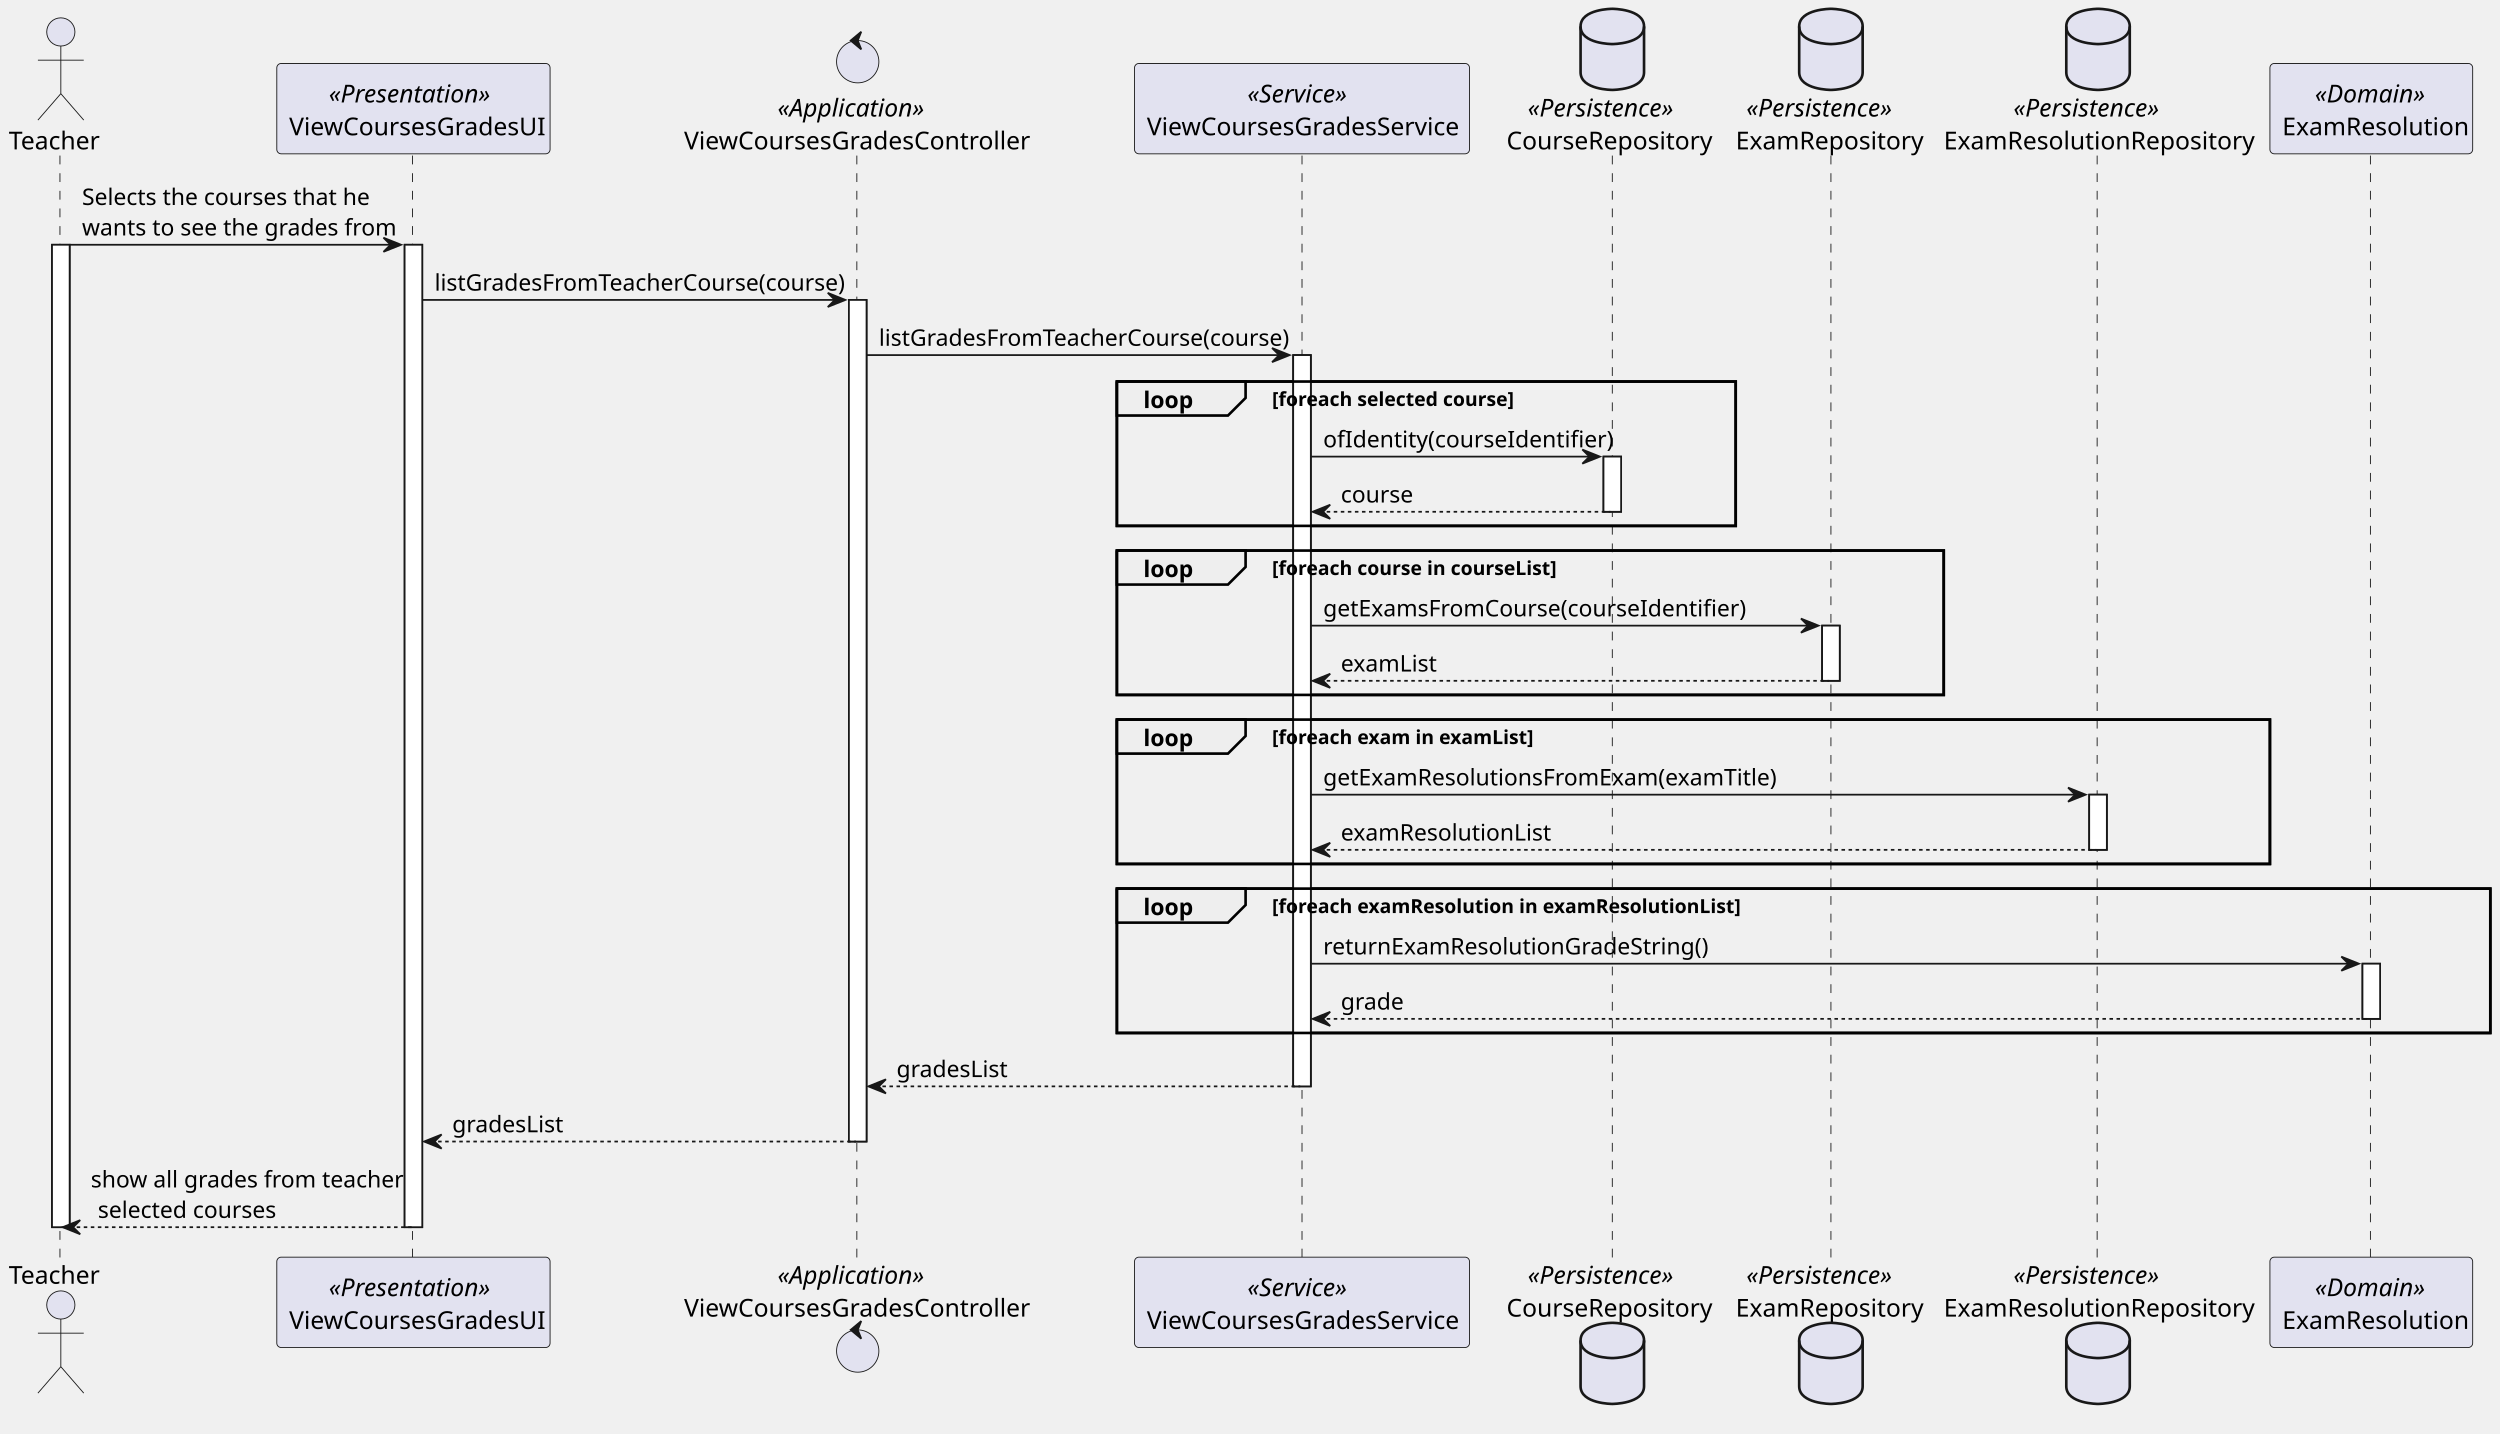
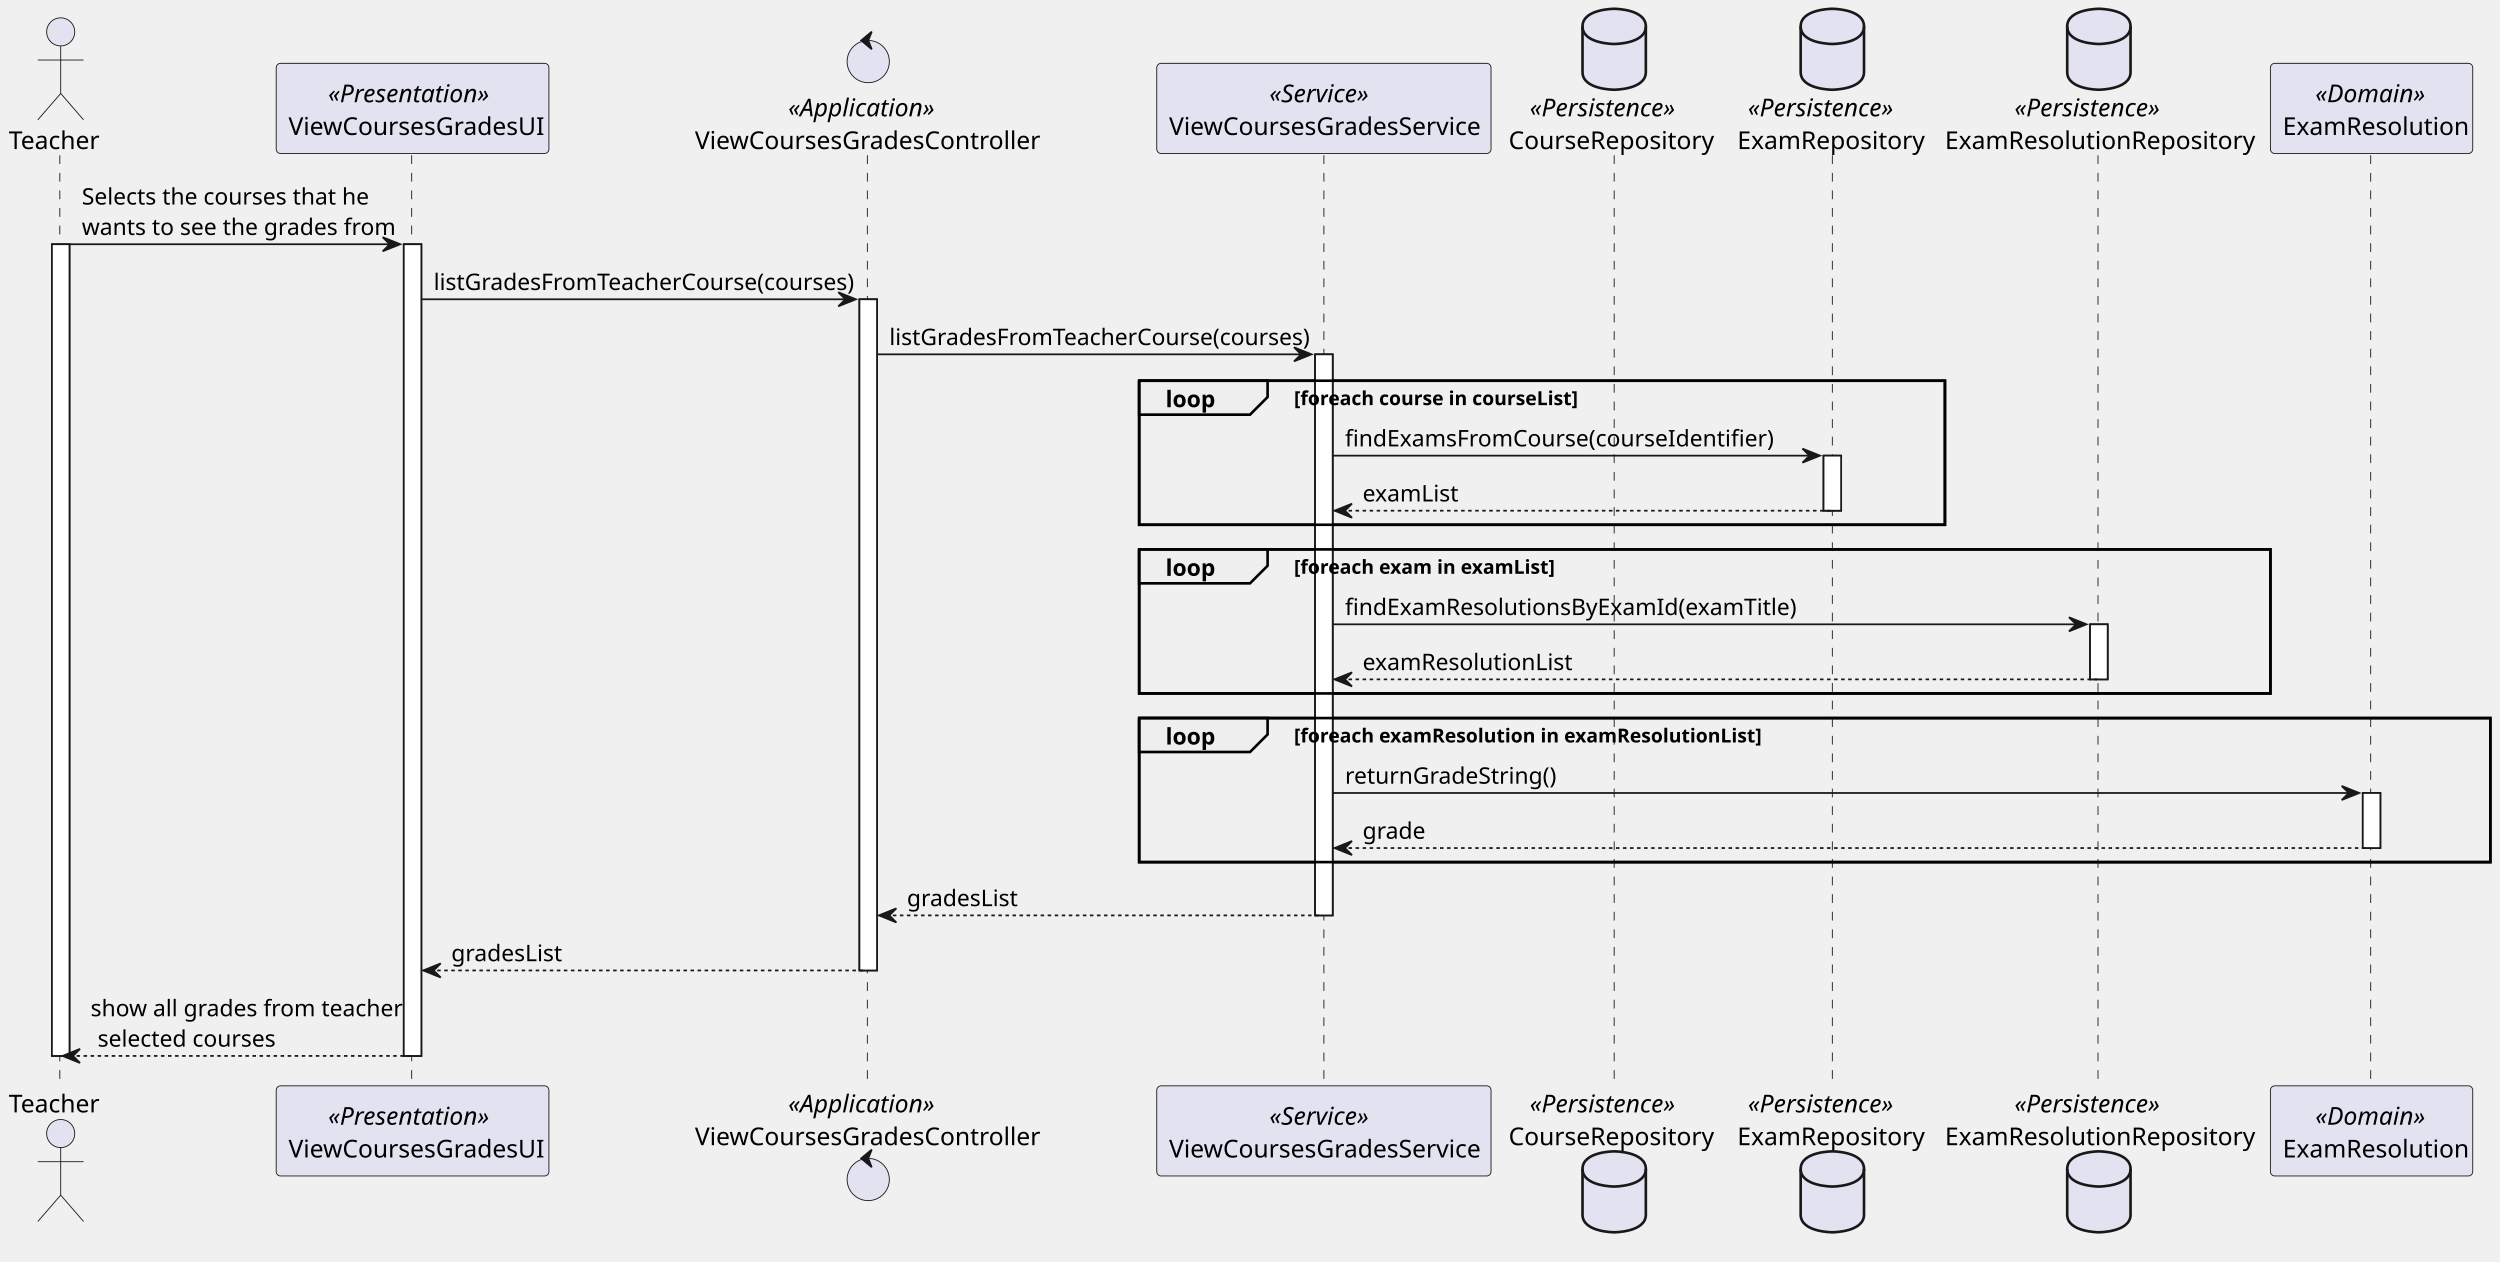
- <svg xmlns="http://www.w3.org/2000/svg" contentStyleType="text/css" height="813px" preserveAspectRatio="none" style="width:1418px;height:813px;background:#FFFFFF;" version="1.1" viewBox="0 0 1418 813" width="1418px" zoomAndPan="magnify">
+ <svg xmlns="http://www.w3.org/2000/svg" contentStyleType="text/css" height="717px" preserveAspectRatio="none" style="width:1421px;height:717px;background:#FFFFFF;" version="1.1" viewBox="0 0 1421 717" width="1421px" zoomAndPan="magnify">
  <defs />
  <g>
-     <rect fill="#FFFFFF" height="557.238" style="stroke:#181818;stroke-width:1.0;" width="10" x="29.5" y="138.824" />
-     <rect fill="#FFFFFF" height="557.238" style="stroke:#181818;stroke-width:1.0;" width="10" x="229.5" y="138.824" />
-     <rect fill="#FFFFFF" height="477.365" style="stroke:#181818;stroke-width:1.0;" width="10" x="481.5" y="170.115" />
-     <rect fill="#FFFFFF" height="414.783" style="stroke:#181818;stroke-width:1.0;" width="10" x="733.5" y="201.406" />
-     <rect fill="#FFFFFF" height="31.291" style="stroke:#181818;stroke-width:1.0;" width="10" x="909.5" y="258.988" />
-     <rect fill="#FFFFFF" height="31.291" style="stroke:#181818;stroke-width:1.0;" width="10" x="1033.5" y="354.861" />
-     <rect fill="#FFFFFF" height="31.291" style="stroke:#181818;stroke-width:1.0;" width="10" x="1185" y="450.734" />
-     <rect fill="#FFFFFF" height="31.291" style="stroke:#181818;stroke-width:1.0;" width="10" x="1340" y="546.607" />
-     <rect fill="none" height="81.873" style="stroke:#000000;stroke-width:1.5;" width="351" x="633.5" y="216.406" />
-     <rect fill="none" height="81.873" style="stroke:#000000;stroke-width:1.5;" width="469" x="633.5" y="312.279" />
-     <rect fill="none" height="81.873" style="stroke:#000000;stroke-width:1.5;" width="654" x="633.5" y="408.152" />
-     <rect fill="none" height="81.873" style="stroke:#000000;stroke-width:1.5;" width="779" x="633.5" y="504.025" />
-     <line style="stroke:#181818;stroke-width:0.5;stroke-dasharray:5.0,5.0;" x1="34" x2="34" y1="88.242" y2="714.062" />
-     <line style="stroke:#181818;stroke-width:0.5;stroke-dasharray:5.0,5.0;" x1="234" x2="234" y1="88.242" y2="714.062" />
-     <line style="stroke:#181818;stroke-width:0.5;stroke-dasharray:5.0,5.0;" x1="486" x2="486" y1="88.242" y2="714.062" />
-     <line style="stroke:#181818;stroke-width:0.5;stroke-dasharray:5.0,5.0;" x1="738.5" x2="738.5" y1="88.242" y2="714.062" />
-     <line style="stroke:#181818;stroke-width:0.5;stroke-dasharray:5.0,5.0;" x1="914.5" x2="914.5" y1="88.242" y2="714.062" />
-     <line style="stroke:#181818;stroke-width:0.5;stroke-dasharray:5.0,5.0;" x1="1038.5" x2="1038.5" y1="88.242" y2="714.062" />
-     <line style="stroke:#181818;stroke-width:0.5;stroke-dasharray:5.0,5.0;" x1="1189.5" x2="1189.5" y1="88.242" y2="714.062" />
-     <line style="stroke:#181818;stroke-width:0.5;stroke-dasharray:5.0,5.0;" x1="1344.5" x2="1344.5" y1="88.242" y2="714.062" />
+     <rect fill="#FFFFFF" height="461.365" style="stroke:#181818;stroke-width:1.0;" width="10" x="29.5" y="138.824" />
+     <rect fill="#FFFFFF" height="461.365" style="stroke:#181818;stroke-width:1.0;" width="10" x="229.5" y="138.824" />
+     <rect fill="#FFFFFF" height="381.492" style="stroke:#181818;stroke-width:1.0;" width="10" x="488.5" y="170.115" />
+     <rect fill="#FFFFFF" height="318.91" style="stroke:#181818;stroke-width:1.0;" width="10" x="747.5" y="201.406" />
+     <rect fill="#FFFFFF" height="31.291" style="stroke:#181818;stroke-width:1.0;" width="10" x="1036.5" y="258.988" />
+     <rect fill="#FFFFFF" height="31.291" style="stroke:#181818;stroke-width:1.0;" width="10" x="1188" y="354.861" />
+     <rect fill="#FFFFFF" height="31.291" style="stroke:#181818;stroke-width:1.0;" width="10" x="1343" y="450.734" />
+     <rect fill="none" height="81.873" style="stroke:#000000;stroke-width:1.5;" width="458" x="647.5" y="216.406" />
+     <rect fill="none" height="81.873" style="stroke:#000000;stroke-width:1.5;" width="643" x="647.5" y="312.279" />
+     <rect fill="none" height="81.873" style="stroke:#000000;stroke-width:1.5;" width="768" x="647.5" y="408.152" />
+     <line style="stroke:#181818;stroke-width:0.5;stroke-dasharray:5.0,5.0;" x1="34" x2="34" y1="88.242" y2="618.189" />
+     <line style="stroke:#181818;stroke-width:0.5;stroke-dasharray:5.0,5.0;" x1="234" x2="234" y1="88.242" y2="618.189" />
+     <line style="stroke:#181818;stroke-width:0.5;stroke-dasharray:5.0,5.0;" x1="493" x2="493" y1="88.242" y2="618.189" />
+     <line style="stroke:#181818;stroke-width:0.5;stroke-dasharray:5.0,5.0;" x1="752.5" x2="752.5" y1="88.242" y2="618.189" />
+     <line style="stroke:#181818;stroke-width:0.5;stroke-dasharray:5.0,5.0;" x1="917.5" x2="917.5" y1="88.242" y2="618.189" />
+     <line style="stroke:#181818;stroke-width:0.5;stroke-dasharray:5.0,5.0;" x1="1041.5" x2="1041.5" y1="88.242" y2="618.189" />
+     <line style="stroke:#181818;stroke-width:0.5;stroke-dasharray:5.0,5.0;" x1="1192.5" x2="1192.5" y1="88.242" y2="618.189" />
+     <line style="stroke:#181818;stroke-width:0.5;stroke-dasharray:5.0,5.0;" x1="1347.5" x2="1347.5" y1="88.242" y2="618.189" />
    <text fill="#000000" font-family="sans-serif" font-size="14" lengthAdjust="spacing" textLength="53" x="5" y="84.728">Teacher</text>
    <ellipse cx="34.5" cy="18.121" fill="#E2E2F0" rx="8" ry="8" style="stroke:#181818;stroke-width:0.5;" />
    <path d="M34.5,26.121 L34.5,53.121 M21.5,34.121 L47.5,34.121 M34.5,53.121 L21.5,68.121 M34.5,53.121 L47.5,68.121 " fill="none" style="stroke:#181818;stroke-width:0.5;" />
-     <text fill="#000000" font-family="sans-serif" font-size="14" lengthAdjust="spacing" textLength="53" x="5" y="728.17">Teacher</text>
-     <ellipse cx="34.5" cy="740.184" fill="#E2E2F0" rx="8" ry="8" style="stroke:#181818;stroke-width:0.5;" />
-     <path d="M34.5,748.184 L34.5,775.184 M21.5,756.184 L47.5,756.184 M34.5,775.184 L21.5,790.184 M34.5,775.184 L47.5,790.184 " fill="none" style="stroke:#181818;stroke-width:0.5;" />
+     <text fill="#000000" font-family="sans-serif" font-size="14" lengthAdjust="spacing" textLength="53" x="5" y="632.297">Teacher</text>
+     <ellipse cx="34.5" cy="644.311" fill="#E2E2F0" rx="8" ry="8" style="stroke:#181818;stroke-width:0.5;" />
+     <path d="M34.5,652.311 L34.5,679.311 M21.5,660.311 L47.5,660.311 M34.5,679.311 L21.5,694.311 M34.5,679.311 L47.5,694.311 " fill="none" style="stroke:#181818;stroke-width:0.5;" />
    <rect fill="#E2E2F0" height="51.242" rx="2.5" ry="2.5" style="stroke:#181818;stroke-width:0.5;" width="155" x="157" y="36" />
    <text fill="#000000" font-family="sans-serif" font-size="14" font-style="italic" lengthAdjust="spacing" textLength="96" x="186.5" y="58.107">«Presentation»</text>
    <text fill="#000000" font-family="sans-serif" font-size="14" lengthAdjust="spacing" textLength="141" x="164" y="76.728">ViewCoursesGradesUI</text>
-     <rect fill="#E2E2F0" height="51.242" rx="2.5" ry="2.5" style="stroke:#181818;stroke-width:0.5;" width="155" x="157" y="713.062" />
-     <text fill="#000000" font-family="sans-serif" font-size="14" font-style="italic" lengthAdjust="spacing" textLength="96" x="186.5" y="735.17">«Presentation»</text>
-     <text fill="#000000" font-family="sans-serif" font-size="14" lengthAdjust="spacing" textLength="141" x="164" y="753.791">ViewCoursesGradesUI</text>
-     <text fill="#000000" font-family="sans-serif" font-size="14" font-style="italic" lengthAdjust="spacing" textLength="85" x="441" y="66.107">«Application»</text>
-     <text fill="#000000" font-family="sans-serif" font-size="14" lengthAdjust="spacing" textLength="191" x="388" y="84.728">ViewCoursesGradesController</text>
-     <ellipse cx="486.5" cy="35" fill="#E2E2F0" rx="12" ry="12" style="stroke:#181818;stroke-width:0.5;" />
-     <polygon fill="#181818" points="482.5,23,488.5,18,486.5,23,488.5,28,482.5,23" style="stroke:#181818;stroke-width:1.0;" />
-     <text fill="#000000" font-family="sans-serif" font-size="14" font-style="italic" lengthAdjust="spacing" textLength="85" x="441" y="728.17">«Application»</text>
-     <text fill="#000000" font-family="sans-serif" font-size="14" lengthAdjust="spacing" textLength="191" x="388" y="746.791">ViewCoursesGradesController</text>
-     <ellipse cx="486.5" cy="766.305" fill="#E2E2F0" rx="12" ry="12" style="stroke:#181818;stroke-width:0.5;" />
-     <polygon fill="#181818" points="482.5,754.305,488.5,749.305,486.5,754.305,488.5,759.305,482.5,754.305" style="stroke:#181818;stroke-width:1.0;" />
-     <rect fill="#E2E2F0" height="51.242" rx="2.5" ry="2.5" style="stroke:#181818;stroke-width:0.5;" width="190" x="643.5" y="36" />
-     <text fill="#000000" font-family="sans-serif" font-size="14" font-style="italic" lengthAdjust="spacing" textLength="62" x="707.5" y="58.107">«Service»</text>
-     <text fill="#000000" font-family="sans-serif" font-size="14" lengthAdjust="spacing" textLength="176" x="650.5" y="76.728">ViewCoursesGradesService</text>
-     <rect fill="#E2E2F0" height="51.242" rx="2.5" ry="2.5" style="stroke:#181818;stroke-width:0.5;" width="190" x="643.5" y="713.062" />
-     <text fill="#000000" font-family="sans-serif" font-size="14" font-style="italic" lengthAdjust="spacing" textLength="62" x="707.5" y="735.17">«Service»</text>
-     <text fill="#000000" font-family="sans-serif" font-size="14" lengthAdjust="spacing" textLength="176" x="650.5" y="753.791">ViewCoursesGradesService</text>
-     <text fill="#000000" font-family="sans-serif" font-size="14" font-style="italic" lengthAdjust="spacing" textLength="90" x="866.5" y="66.107">«Persistence»</text>
-     <text fill="#000000" font-family="sans-serif" font-size="14" lengthAdjust="spacing" textLength="114" x="854.5" y="84.728">CourseRepository</text>
-     <path d="M896.5,15 C896.5,5 914.5,5 914.5,5 C914.5,5 932.5,5 932.5,15 L932.5,41 C932.5,51 914.5,51 914.5,51 C914.5,51 896.5,51 896.5,41 L896.5,15 " fill="#E2E2F0" style="stroke:#181818;stroke-width:1.5;" />
-     <path d="M896.5,15 C896.5,25 914.5,25 914.5,25 C914.5,25 932.5,25 932.5,15 " fill="none" style="stroke:#181818;stroke-width:1.5;" />
-     <text fill="#000000" font-family="sans-serif" font-size="14" font-style="italic" lengthAdjust="spacing" textLength="90" x="866.5" y="728.17">«Persistence»</text>
-     <text fill="#000000" font-family="sans-serif" font-size="14" lengthAdjust="spacing" textLength="114" x="854.5" y="746.791">CourseRepository</text>
-     <path d="M896.5,760.305 C896.5,750.305 914.5,750.305 914.5,750.305 C914.5,750.305 932.5,750.305 932.5,760.305 L932.5,786.305 C932.5,796.305 914.5,796.305 914.5,796.305 C914.5,796.305 896.5,796.305 896.5,786.305 L896.5,760.305 " fill="#E2E2F0" style="stroke:#181818;stroke-width:1.5;" />
-     <path d="M896.5,760.305 C896.5,770.305 914.5,770.305 914.5,770.305 C914.5,770.305 932.5,770.305 932.5,760.305 " fill="none" style="stroke:#181818;stroke-width:1.5;" />
-     <text fill="#000000" font-family="sans-serif" font-size="14" font-style="italic" lengthAdjust="spacing" textLength="90" x="990.5" y="66.107">«Persistence»</text>
-     <text fill="#000000" font-family="sans-serif" font-size="14" lengthAdjust="spacing" textLength="102" x="984.5" y="84.728">ExamRepository</text>
-     <path d="M1020.5,15 C1020.5,5 1038.5,5 1038.5,5 C1038.5,5 1056.5,5 1056.5,15 L1056.5,41 C1056.5,51 1038.5,51 1038.5,51 C1038.5,51 1020.5,51 1020.5,41 L1020.5,15 " fill="#E2E2F0" style="stroke:#181818;stroke-width:1.5;" />
-     <path d="M1020.5,15 C1020.5,25 1038.5,25 1038.5,25 C1038.5,25 1056.5,25 1056.5,15 " fill="none" style="stroke:#181818;stroke-width:1.5;" />
-     <text fill="#000000" font-family="sans-serif" font-size="14" font-style="italic" lengthAdjust="spacing" textLength="90" x="990.5" y="728.17">«Persistence»</text>
-     <text fill="#000000" font-family="sans-serif" font-size="14" lengthAdjust="spacing" textLength="102" x="984.5" y="746.791">ExamRepository</text>
-     <path d="M1020.5,760.305 C1020.5,750.305 1038.5,750.305 1038.5,750.305 C1038.5,750.305 1056.5,750.305 1056.5,760.305 L1056.5,786.305 C1056.5,796.305 1038.5,796.305 1038.5,796.305 C1038.5,796.305 1020.5,796.305 1020.5,786.305 L1020.5,760.305 " fill="#E2E2F0" style="stroke:#181818;stroke-width:1.5;" />
-     <path d="M1020.5,760.305 C1020.5,770.305 1038.5,770.305 1038.5,770.305 C1038.5,770.305 1056.5,770.305 1056.5,760.305 " fill="none" style="stroke:#181818;stroke-width:1.5;" />
-     <text fill="#000000" font-family="sans-serif" font-size="14" font-style="italic" lengthAdjust="spacing" textLength="90" x="1142" y="66.107">«Persistence»</text>
-     <text fill="#000000" font-family="sans-serif" font-size="14" lengthAdjust="spacing" textLength="169" x="1102.5" y="84.728">ExamResolutionRepository</text>
-     <path d="M1172,15 C1172,5 1190,5 1190,5 C1190,5 1208,5 1208,15 L1208,41 C1208,51 1190,51 1190,51 C1190,51 1172,51 1172,41 L1172,15 " fill="#E2E2F0" style="stroke:#181818;stroke-width:1.5;" />
-     <path d="M1172,15 C1172,25 1190,25 1190,25 C1190,25 1208,25 1208,15 " fill="none" style="stroke:#181818;stroke-width:1.5;" />
-     <text fill="#000000" font-family="sans-serif" font-size="14" font-style="italic" lengthAdjust="spacing" textLength="90" x="1142" y="728.17">«Persistence»</text>
-     <text fill="#000000" font-family="sans-serif" font-size="14" lengthAdjust="spacing" textLength="169" x="1102.5" y="746.791">ExamResolutionRepository</text>
-     <path d="M1172,760.305 C1172,750.305 1190,750.305 1190,750.305 C1190,750.305 1208,750.305 1208,760.305 L1208,786.305 C1208,796.305 1190,796.305 1190,796.305 C1190,796.305 1172,796.305 1172,786.305 L1172,760.305 " fill="#E2E2F0" style="stroke:#181818;stroke-width:1.5;" />
-     <path d="M1172,760.305 C1172,770.305 1190,770.305 1190,770.305 C1190,770.305 1208,770.305 1208,760.305 " fill="none" style="stroke:#181818;stroke-width:1.5;" />
-     <rect fill="#E2E2F0" height="51.242" rx="2.5" ry="2.5" style="stroke:#181818;stroke-width:0.5;" width="115" x="1287.5" y="36" />
-     <text fill="#000000" font-family="sans-serif" font-size="14" font-style="italic" lengthAdjust="spacing" textLength="64" x="1313" y="58.107">«Domain»</text>
-     <text fill="#000000" font-family="sans-serif" font-size="14" lengthAdjust="spacing" textLength="101" x="1294.5" y="76.728">ExamResolution</text>
-     <rect fill="#E2E2F0" height="51.242" rx="2.5" ry="2.5" style="stroke:#181818;stroke-width:0.5;" width="115" x="1287.5" y="713.062" />
-     <text fill="#000000" font-family="sans-serif" font-size="14" font-style="italic" lengthAdjust="spacing" textLength="64" x="1313" y="735.17">«Domain»</text>
-     <text fill="#000000" font-family="sans-serif" font-size="14" lengthAdjust="spacing" textLength="101" x="1294.5" y="753.791">ExamResolution</text>
-     <rect fill="#FFFFFF" height="557.238" style="stroke:#181818;stroke-width:1.0;" width="10" x="29.5" y="138.824" />
-     <rect fill="#FFFFFF" height="557.238" style="stroke:#181818;stroke-width:1.0;" width="10" x="229.5" y="138.824" />
-     <rect fill="#FFFFFF" height="477.365" style="stroke:#181818;stroke-width:1.0;" width="10" x="481.5" y="170.115" />
-     <rect fill="#FFFFFF" height="414.783" style="stroke:#181818;stroke-width:1.0;" width="10" x="733.5" y="201.406" />
-     <rect fill="#FFFFFF" height="31.291" style="stroke:#181818;stroke-width:1.0;" width="10" x="909.5" y="258.988" />
-     <rect fill="#FFFFFF" height="31.291" style="stroke:#181818;stroke-width:1.0;" width="10" x="1033.5" y="354.861" />
-     <rect fill="#FFFFFF" height="31.291" style="stroke:#181818;stroke-width:1.0;" width="10" x="1185" y="450.734" />
-     <rect fill="#FFFFFF" height="31.291" style="stroke:#181818;stroke-width:1.0;" width="10" x="1340" y="546.607" />
+     <rect fill="#E2E2F0" height="51.242" rx="2.5" ry="2.5" style="stroke:#181818;stroke-width:0.5;" width="155" x="157" y="617.189" />
+     <text fill="#000000" font-family="sans-serif" font-size="14" font-style="italic" lengthAdjust="spacing" textLength="96" x="186.5" y="639.297">«Presentation»</text>
+     <text fill="#000000" font-family="sans-serif" font-size="14" lengthAdjust="spacing" textLength="141" x="164" y="657.918">ViewCoursesGradesUI</text>
+     <text fill="#000000" font-family="sans-serif" font-size="14" font-style="italic" lengthAdjust="spacing" textLength="85" x="448" y="66.107">«Application»</text>
+     <text fill="#000000" font-family="sans-serif" font-size="14" lengthAdjust="spacing" textLength="191" x="395" y="84.728">ViewCoursesGradesController</text>
+     <ellipse cx="493.5" cy="35" fill="#E2E2F0" rx="12" ry="12" style="stroke:#181818;stroke-width:0.5;" />
+     <polygon fill="#181818" points="489.5,23,495.5,18,493.5,23,495.5,28,489.5,23" style="stroke:#181818;stroke-width:1.0;" />
+     <text fill="#000000" font-family="sans-serif" font-size="14" font-style="italic" lengthAdjust="spacing" textLength="85" x="448" y="632.297">«Application»</text>
+     <text fill="#000000" font-family="sans-serif" font-size="14" lengthAdjust="spacing" textLength="191" x="395" y="650.918">ViewCoursesGradesController</text>
+     <ellipse cx="493.5" cy="670.432" fill="#E2E2F0" rx="12" ry="12" style="stroke:#181818;stroke-width:0.5;" />
+     <polygon fill="#181818" points="489.5,658.432,495.5,653.432,493.5,658.432,495.5,663.432,489.5,658.432" style="stroke:#181818;stroke-width:1.0;" />
+     <rect fill="#E2E2F0" height="51.242" rx="2.5" ry="2.5" style="stroke:#181818;stroke-width:0.5;" width="190" x="657.5" y="36" />
+     <text fill="#000000" font-family="sans-serif" font-size="14" font-style="italic" lengthAdjust="spacing" textLength="62" x="721.5" y="58.107">«Service»</text>
+     <text fill="#000000" font-family="sans-serif" font-size="14" lengthAdjust="spacing" textLength="176" x="664.5" y="76.728">ViewCoursesGradesService</text>
+     <rect fill="#E2E2F0" height="51.242" rx="2.5" ry="2.5" style="stroke:#181818;stroke-width:0.5;" width="190" x="657.5" y="617.189" />
+     <text fill="#000000" font-family="sans-serif" font-size="14" font-style="italic" lengthAdjust="spacing" textLength="62" x="721.5" y="639.297">«Service»</text>
+     <text fill="#000000" font-family="sans-serif" font-size="14" lengthAdjust="spacing" textLength="176" x="664.5" y="657.918">ViewCoursesGradesService</text>
+     <text fill="#000000" font-family="sans-serif" font-size="14" font-style="italic" lengthAdjust="spacing" textLength="90" x="869.5" y="66.107">«Persistence»</text>
+     <text fill="#000000" font-family="sans-serif" font-size="14" lengthAdjust="spacing" textLength="114" x="857.5" y="84.728">CourseRepository</text>
+     <path d="M899.5,15 C899.5,5 917.5,5 917.5,5 C917.5,5 935.5,5 935.5,15 L935.5,41 C935.5,51 917.5,51 917.5,51 C917.5,51 899.5,51 899.5,41 L899.5,15 " fill="#E2E2F0" style="stroke:#181818;stroke-width:1.5;" />
+     <path d="M899.5,15 C899.5,25 917.5,25 917.5,25 C917.5,25 935.5,25 935.5,15 " fill="none" style="stroke:#181818;stroke-width:1.5;" />
+     <text fill="#000000" font-family="sans-serif" font-size="14" font-style="italic" lengthAdjust="spacing" textLength="90" x="869.5" y="632.297">«Persistence»</text>
+     <text fill="#000000" font-family="sans-serif" font-size="14" lengthAdjust="spacing" textLength="114" x="857.5" y="650.918">CourseRepository</text>
+     <path d="M899.5,664.432 C899.5,654.432 917.5,654.432 917.5,654.432 C917.5,654.432 935.5,654.432 935.5,664.432 L935.5,690.432 C935.5,700.432 917.5,700.432 917.5,700.432 C917.5,700.432 899.5,700.432 899.5,690.432 L899.5,664.432 " fill="#E2E2F0" style="stroke:#181818;stroke-width:1.5;" />
+     <path d="M899.5,664.432 C899.5,674.432 917.5,674.432 917.5,674.432 C917.5,674.432 935.5,674.432 935.5,664.432 " fill="none" style="stroke:#181818;stroke-width:1.5;" />
+     <text fill="#000000" font-family="sans-serif" font-size="14" font-style="italic" lengthAdjust="spacing" textLength="90" x="993.5" y="66.107">«Persistence»</text>
+     <text fill="#000000" font-family="sans-serif" font-size="14" lengthAdjust="spacing" textLength="102" x="987.5" y="84.728">ExamRepository</text>
+     <path d="M1023.5,15 C1023.5,5 1041.5,5 1041.5,5 C1041.5,5 1059.5,5 1059.5,15 L1059.5,41 C1059.5,51 1041.5,51 1041.5,51 C1041.5,51 1023.5,51 1023.5,41 L1023.5,15 " fill="#E2E2F0" style="stroke:#181818;stroke-width:1.5;" />
+     <path d="M1023.5,15 C1023.5,25 1041.5,25 1041.5,25 C1041.5,25 1059.5,25 1059.5,15 " fill="none" style="stroke:#181818;stroke-width:1.5;" />
+     <text fill="#000000" font-family="sans-serif" font-size="14" font-style="italic" lengthAdjust="spacing" textLength="90" x="993.5" y="632.297">«Persistence»</text>
+     <text fill="#000000" font-family="sans-serif" font-size="14" lengthAdjust="spacing" textLength="102" x="987.5" y="650.918">ExamRepository</text>
+     <path d="M1023.5,664.432 C1023.5,654.432 1041.5,654.432 1041.5,654.432 C1041.5,654.432 1059.5,654.432 1059.5,664.432 L1059.5,690.432 C1059.5,700.432 1041.5,700.432 1041.5,700.432 C1041.5,700.432 1023.5,700.432 1023.5,690.432 L1023.5,664.432 " fill="#E2E2F0" style="stroke:#181818;stroke-width:1.5;" />
+     <path d="M1023.5,664.432 C1023.5,674.432 1041.5,674.432 1041.5,674.432 C1041.5,674.432 1059.5,674.432 1059.5,664.432 " fill="none" style="stroke:#181818;stroke-width:1.5;" />
+     <text fill="#000000" font-family="sans-serif" font-size="14" font-style="italic" lengthAdjust="spacing" textLength="90" x="1145" y="66.107">«Persistence»</text>
+     <text fill="#000000" font-family="sans-serif" font-size="14" lengthAdjust="spacing" textLength="169" x="1105.5" y="84.728">ExamResolutionRepository</text>
+     <path d="M1175,15 C1175,5 1193,5 1193,5 C1193,5 1211,5 1211,15 L1211,41 C1211,51 1193,51 1193,51 C1193,51 1175,51 1175,41 L1175,15 " fill="#E2E2F0" style="stroke:#181818;stroke-width:1.5;" />
+     <path d="M1175,15 C1175,25 1193,25 1193,25 C1193,25 1211,25 1211,15 " fill="none" style="stroke:#181818;stroke-width:1.5;" />
+     <text fill="#000000" font-family="sans-serif" font-size="14" font-style="italic" lengthAdjust="spacing" textLength="90" x="1145" y="632.297">«Persistence»</text>
+     <text fill="#000000" font-family="sans-serif" font-size="14" lengthAdjust="spacing" textLength="169" x="1105.5" y="650.918">ExamResolutionRepository</text>
+     <path d="M1175,664.432 C1175,654.432 1193,654.432 1193,654.432 C1193,654.432 1211,654.432 1211,664.432 L1211,690.432 C1211,700.432 1193,700.432 1193,700.432 C1193,700.432 1175,700.432 1175,690.432 L1175,664.432 " fill="#E2E2F0" style="stroke:#181818;stroke-width:1.5;" />
+     <path d="M1175,664.432 C1175,674.432 1193,674.432 1193,674.432 C1193,674.432 1211,674.432 1211,664.432 " fill="none" style="stroke:#181818;stroke-width:1.5;" />
+     <rect fill="#E2E2F0" height="51.242" rx="2.5" ry="2.5" style="stroke:#181818;stroke-width:0.5;" width="115" x="1290.5" y="36" />
+     <text fill="#000000" font-family="sans-serif" font-size="14" font-style="italic" lengthAdjust="spacing" textLength="64" x="1316" y="58.107">«Domain»</text>
+     <text fill="#000000" font-family="sans-serif" font-size="14" lengthAdjust="spacing" textLength="101" x="1297.5" y="76.728">ExamResolution</text>
+     <rect fill="#E2E2F0" height="51.242" rx="2.5" ry="2.5" style="stroke:#181818;stroke-width:0.5;" width="115" x="1290.5" y="617.189" />
+     <text fill="#000000" font-family="sans-serif" font-size="14" font-style="italic" lengthAdjust="spacing" textLength="64" x="1316" y="639.297">«Domain»</text>
+     <text fill="#000000" font-family="sans-serif" font-size="14" lengthAdjust="spacing" textLength="101" x="1297.5" y="657.918">ExamResolution</text>
+     <rect fill="#FFFFFF" height="461.365" style="stroke:#181818;stroke-width:1.0;" width="10" x="29.5" y="138.824" />
+     <rect fill="#FFFFFF" height="461.365" style="stroke:#181818;stroke-width:1.0;" width="10" x="229.5" y="138.824" />
+     <rect fill="#FFFFFF" height="381.492" style="stroke:#181818;stroke-width:1.0;" width="10" x="488.5" y="170.115" />
+     <rect fill="#FFFFFF" height="318.91" style="stroke:#181818;stroke-width:1.0;" width="10" x="747.5" y="201.406" />
+     <rect fill="#FFFFFF" height="31.291" style="stroke:#181818;stroke-width:1.0;" width="10" x="1036.5" y="258.988" />
+     <rect fill="#FFFFFF" height="31.291" style="stroke:#181818;stroke-width:1.0;" width="10" x="1188" y="354.861" />
+     <rect fill="#FFFFFF" height="31.291" style="stroke:#181818;stroke-width:1.0;" width="10" x="1343" y="450.734" />
    <polygon fill="#181818" points="217.5,134.824,227.5,138.824,217.5,142.824,221.5,138.824" style="stroke:#181818;stroke-width:1.0;" />
    <line style="stroke:#181818;stroke-width:1.0;" x1="39.5" x2="223.5" y1="138.824" y2="138.824" />
    <text fill="#000000" font-family="sans-serif" font-size="13" lengthAdjust="spacing" textLength="160" x="46.5" y="116.27">Selects the courses that he</text>
    <text fill="#000000" font-family="sans-serif" font-size="13" lengthAdjust="spacing" textLength="168" x="46.5" y="133.561">wants to see the grades from</text>
-     <polygon fill="#181818" points="469.5,166.115,479.5,170.115,469.5,174.115,473.5,170.115" style="stroke:#181818;stroke-width:1.0;" />
-     <line style="stroke:#181818;stroke-width:1.0;" x1="239.5" x2="475.5" y1="170.115" y2="170.115" />
-     <text fill="#000000" font-family="sans-serif" font-size="13" lengthAdjust="spacing" textLength="223" x="246.5" y="164.852">listGradesFromTeacherCourse(course)</text>
-     <polygon fill="#181818" points="721.5,197.406,731.5,201.406,721.5,205.406,725.5,201.406" style="stroke:#181818;stroke-width:1.0;" />
-     <line style="stroke:#181818;stroke-width:1.0;" x1="491.5" x2="727.5" y1="201.406" y2="201.406" />
-     <text fill="#000000" font-family="sans-serif" font-size="13" lengthAdjust="spacing" textLength="223" x="498.5" y="196.144">listGradesFromTeacherCourse(course)</text>
-     <path d="M633.5,216.406 L706.5,216.406 L706.5,225.697 L696.5,235.697 L633.5,235.697 L633.5,216.406 " fill="#EEEEEE" style="stroke:#000000;stroke-width:1.5;" />
-     <rect fill="none" height="81.873" style="stroke:#000000;stroke-width:1.5;" width="351" x="633.5" y="216.406" />
-     <text fill="#000000" font-family="sans-serif" font-size="13" font-weight="bold" lengthAdjust="spacing" textLength="28" x="648.5" y="231.435">loop</text>
-     <text fill="#000000" font-family="sans-serif" font-size="11" font-weight="bold" lengthAdjust="spacing" textLength="143" x="721.5" y="230.276">[foreach selected course]</text>
-     <polygon fill="#181818" points="897.5,254.988,907.5,258.988,897.5,262.988,901.5,258.988" style="stroke:#181818;stroke-width:1.0;" />
-     <line style="stroke:#181818;stroke-width:1.0;" x1="743.5" x2="903.5" y1="258.988" y2="258.988" />
-     <text fill="#000000" font-family="sans-serif" font-size="13" lengthAdjust="spacing" textLength="147" x="750.5" y="253.726">ofIdentity(courseIdentifier)</text>
-     <polygon fill="#181818" points="754.5,286.279,744.5,290.279,754.5,294.279,750.5,290.279" style="stroke:#181818;stroke-width:1.0;" />
-     <line style="stroke:#181818;stroke-width:1.0;stroke-dasharray:2.0,2.0;" x1="748.5" x2="913.5" y1="290.279" y2="290.279" />
-     <text fill="#000000" font-family="sans-serif" font-size="13" lengthAdjust="spacing" textLength="39" x="760.5" y="285.017">course</text>
-     <path d="M633.5,312.279 L706.5,312.279 L706.5,321.57 L696.5,331.57 L633.5,331.57 L633.5,312.279 " fill="#EEEEEE" style="stroke:#000000;stroke-width:1.5;" />
-     <rect fill="none" height="81.873" style="stroke:#000000;stroke-width:1.5;" width="469" x="633.5" y="312.279" />
-     <text fill="#000000" font-family="sans-serif" font-size="13" font-weight="bold" lengthAdjust="spacing" textLength="28" x="648.5" y="327.308">loop</text>
-     <text fill="#000000" font-family="sans-serif" font-size="11" font-weight="bold" lengthAdjust="spacing" textLength="168" x="721.5" y="326.149">[foreach course in courseList]</text>
-     <polygon fill="#181818" points="1021.5,350.861,1031.5,354.861,1021.5,358.861,1025.5,354.861" style="stroke:#181818;stroke-width:1.0;" />
-     <line style="stroke:#181818;stroke-width:1.0;" x1="743.5" x2="1027.5" y1="354.861" y2="354.861" />
-     <text fill="#000000" font-family="sans-serif" font-size="13" lengthAdjust="spacing" textLength="225" x="750.5" y="349.599">getExamsFromCourse(courseIdentifier)</text>
-     <polygon fill="#181818" points="754.5,382.152,744.5,386.152,754.5,390.152,750.5,386.152" style="stroke:#181818;stroke-width:1.0;" />
-     <line style="stroke:#181818;stroke-width:1.0;stroke-dasharray:2.0,2.0;" x1="748.5" x2="1037.5" y1="386.152" y2="386.152" />
-     <text fill="#000000" font-family="sans-serif" font-size="13" lengthAdjust="spacing" textLength="53" x="760.5" y="380.89">examList</text>
-     <path d="M633.5,408.152 L706.5,408.152 L706.5,417.443 L696.5,427.443 L633.5,427.443 L633.5,408.152 " fill="#EEEEEE" style="stroke:#000000;stroke-width:1.5;" />
-     <rect fill="none" height="81.873" style="stroke:#000000;stroke-width:1.5;" width="654" x="633.5" y="408.152" />
-     <text fill="#000000" font-family="sans-serif" font-size="13" font-weight="bold" lengthAdjust="spacing" textLength="28" x="648.5" y="423.181">loop</text>
-     <text fill="#000000" font-family="sans-serif" font-size="11" font-weight="bold" lengthAdjust="spacing" textLength="150" x="721.5" y="422.022">[foreach exam in examList]</text>
-     <polygon fill="#181818" points="1173,446.734,1183,450.734,1173,454.734,1177,450.734" style="stroke:#181818;stroke-width:1.0;" />
-     <line style="stroke:#181818;stroke-width:1.0;" x1="743.5" x2="1179" y1="450.734" y2="450.734" />
-     <text fill="#000000" font-family="sans-serif" font-size="13" lengthAdjust="spacing" textLength="248" x="750.5" y="445.472">getExamResolutionsFromExam(examTitle)</text>
-     <polygon fill="#181818" points="754.5,478.025,744.5,482.025,754.5,486.025,750.5,482.025" style="stroke:#181818;stroke-width:1.0;" />
-     <line style="stroke:#181818;stroke-width:1.0;stroke-dasharray:2.0,2.0;" x1="748.5" x2="1189" y1="482.025" y2="482.025" />
-     <text fill="#000000" font-family="sans-serif" font-size="13" lengthAdjust="spacing" textLength="114" x="760.5" y="476.763">examResolutionList</text>
-     <path d="M633.5,504.025 L706.5,504.025 L706.5,513.316 L696.5,523.316 L633.5,523.316 L633.5,504.025 " fill="#EEEEEE" style="stroke:#000000;stroke-width:1.5;" />
-     <rect fill="none" height="81.873" style="stroke:#000000;stroke-width:1.5;" width="779" x="633.5" y="504.025" />
-     <text fill="#000000" font-family="sans-serif" font-size="13" font-weight="bold" lengthAdjust="spacing" textLength="28" x="648.5" y="519.054">loop</text>
-     <text fill="#000000" font-family="sans-serif" font-size="11" font-weight="bold" lengthAdjust="spacing" textLength="268" x="721.5" y="517.895">[foreach examResolution in examResolutionList]</text>
-     <polygon fill="#181818" points="1328,542.607,1338,546.607,1328,550.607,1332,546.607" style="stroke:#181818;stroke-width:1.0;" />
-     <line style="stroke:#181818;stroke-width:1.0;" x1="743.5" x2="1334" y1="546.607" y2="546.607" />
-     <text fill="#000000" font-family="sans-serif" font-size="13" lengthAdjust="spacing" textLength="205" x="750.5" y="541.345">returnExamResolutionGradeString()</text>
-     <polygon fill="#181818" points="754.5,573.898,744.5,577.898,754.5,581.898,750.5,577.898" style="stroke:#181818;stroke-width:1.0;" />
-     <line style="stroke:#181818;stroke-width:1.0;stroke-dasharray:2.0,2.0;" x1="748.5" x2="1344" y1="577.898" y2="577.898" />
-     <text fill="#000000" font-family="sans-serif" font-size="13" lengthAdjust="spacing" textLength="32" x="760.5" y="572.636">grade</text>
-     <polygon fill="#181818" points="502.5,612.189,492.5,616.189,502.5,620.189,498.5,616.189" style="stroke:#181818;stroke-width:1.0;" />
-     <line style="stroke:#181818;stroke-width:1.0;stroke-dasharray:2.0,2.0;" x1="496.5" x2="737.5" y1="616.189" y2="616.189" />
-     <text fill="#000000" font-family="sans-serif" font-size="13" lengthAdjust="spacing" textLength="60" x="508.5" y="610.927">gradesList</text>
-     <polygon fill="#181818" points="250.5,643.481,240.5,647.481,250.5,651.481,246.5,647.481" style="stroke:#181818;stroke-width:1.0;" />
-     <line style="stroke:#181818;stroke-width:1.0;stroke-dasharray:2.0,2.0;" x1="244.5" x2="485.5" y1="647.481" y2="647.481" />
-     <text fill="#000000" font-family="sans-serif" font-size="13" lengthAdjust="spacing" textLength="60" x="256.5" y="642.218">gradesList</text>
-     <polygon fill="#181818" points="45.5,692.062,35.5,696.062,45.5,700.062,41.5,696.062" style="stroke:#181818;stroke-width:1.0;" />
-     <line style="stroke:#181818;stroke-width:1.0;stroke-dasharray:2.0,2.0;" x1="39.5" x2="233.5" y1="696.062" y2="696.062" />
-     <text fill="#000000" font-family="sans-serif" font-size="13" lengthAdjust="spacing" textLength="166" x="51.5" y="673.509">show all grades from teacher</text>
-     <text fill="#000000" font-family="sans-serif" font-size="13" lengthAdjust="spacing" textLength="99" x="55.5" y="690.8">selected courses</text>
+     <polygon fill="#181818" points="476.5,166.115,486.5,170.115,476.5,174.115,480.5,170.115" style="stroke:#181818;stroke-width:1.0;" />
+     <line style="stroke:#181818;stroke-width:1.0;" x1="239.5" x2="482.5" y1="170.115" y2="170.115" />
+     <text fill="#000000" font-family="sans-serif" font-size="13" lengthAdjust="spacing" textLength="230" x="246.5" y="164.852">listGradesFromTeacherCourse(courses)</text>
+     <polygon fill="#181818" points="735.5,197.406,745.5,201.406,735.5,205.406,739.5,201.406" style="stroke:#181818;stroke-width:1.0;" />
+     <line style="stroke:#181818;stroke-width:1.0;" x1="498.5" x2="741.5" y1="201.406" y2="201.406" />
+     <text fill="#000000" font-family="sans-serif" font-size="13" lengthAdjust="spacing" textLength="230" x="505.5" y="196.144">listGradesFromTeacherCourse(courses)</text>
+     <path d="M647.5,216.406 L720.5,216.406 L720.5,225.697 L710.5,235.697 L647.5,235.697 L647.5,216.406 " fill="#EEEEEE" style="stroke:#000000;stroke-width:1.5;" />
+     <rect fill="none" height="81.873" style="stroke:#000000;stroke-width:1.5;" width="458" x="647.5" y="216.406" />
+     <text fill="#000000" font-family="sans-serif" font-size="13" font-weight="bold" lengthAdjust="spacing" textLength="28" x="662.5" y="231.435">loop</text>
+     <text fill="#000000" font-family="sans-serif" font-size="11" font-weight="bold" lengthAdjust="spacing" textLength="168" x="735.5" y="230.276">[foreach course in courseList]</text>
+     <polygon fill="#181818" points="1024.5,254.988,1034.5,258.988,1024.5,262.988,1028.5,258.988" style="stroke:#181818;stroke-width:1.0;" />
+     <line style="stroke:#181818;stroke-width:1.0;" x1="757.5" x2="1030.5" y1="258.988" y2="258.988" />
+     <text fill="#000000" font-family="sans-serif" font-size="13" lengthAdjust="spacing" textLength="227" x="764.5" y="253.726">findExamsFromCourse(courseIdentifier)</text>
+     <polygon fill="#181818" points="768.5,286.279,758.5,290.279,768.5,294.279,764.5,290.279" style="stroke:#181818;stroke-width:1.0;" />
+     <line style="stroke:#181818;stroke-width:1.0;stroke-dasharray:2.0,2.0;" x1="762.5" x2="1040.5" y1="290.279" y2="290.279" />
+     <text fill="#000000" font-family="sans-serif" font-size="13" lengthAdjust="spacing" textLength="53" x="774.5" y="285.017">examList</text>
+     <path d="M647.5,312.279 L720.5,312.279 L720.5,321.57 L710.5,331.57 L647.5,331.57 L647.5,312.279 " fill="#EEEEEE" style="stroke:#000000;stroke-width:1.5;" />
+     <rect fill="none" height="81.873" style="stroke:#000000;stroke-width:1.5;" width="643" x="647.5" y="312.279" />
+     <text fill="#000000" font-family="sans-serif" font-size="13" font-weight="bold" lengthAdjust="spacing" textLength="28" x="662.5" y="327.308">loop</text>
+     <text fill="#000000" font-family="sans-serif" font-size="11" font-weight="bold" lengthAdjust="spacing" textLength="150" x="735.5" y="326.149">[foreach exam in examList]</text>
+     <polygon fill="#181818" points="1176,350.861,1186,354.861,1176,358.861,1180,354.861" style="stroke:#181818;stroke-width:1.0;" />
+     <line style="stroke:#181818;stroke-width:1.0;" x1="757.5" x2="1182" y1="354.861" y2="354.861" />
+     <text fill="#000000" font-family="sans-serif" font-size="13" lengthAdjust="spacing" textLength="246" x="764.5" y="349.599">findExamResolutionsByExamId(examTitle)</text>
+     <polygon fill="#181818" points="768.5,382.152,758.5,386.152,768.5,390.152,764.5,386.152" style="stroke:#181818;stroke-width:1.0;" />
+     <line style="stroke:#181818;stroke-width:1.0;stroke-dasharray:2.0,2.0;" x1="762.5" x2="1192" y1="386.152" y2="386.152" />
+     <text fill="#000000" font-family="sans-serif" font-size="13" lengthAdjust="spacing" textLength="114" x="774.5" y="380.89">examResolutionList</text>
+     <path d="M647.5,408.152 L720.5,408.152 L720.5,417.443 L710.5,427.443 L647.5,427.443 L647.5,408.152 " fill="#EEEEEE" style="stroke:#000000;stroke-width:1.5;" />
+     <rect fill="none" height="81.873" style="stroke:#000000;stroke-width:1.5;" width="768" x="647.5" y="408.152" />
+     <text fill="#000000" font-family="sans-serif" font-size="13" font-weight="bold" lengthAdjust="spacing" textLength="28" x="662.5" y="423.181">loop</text>
+     <text fill="#000000" font-family="sans-serif" font-size="11" font-weight="bold" lengthAdjust="spacing" textLength="268" x="735.5" y="422.022">[foreach examResolution in examResolutionList]</text>
+     <polygon fill="#181818" points="1331,446.734,1341,450.734,1331,454.734,1335,450.734" style="stroke:#181818;stroke-width:1.0;" />
+     <line style="stroke:#181818;stroke-width:1.0;" x1="757.5" x2="1337" y1="450.734" y2="450.734" />
+     <text fill="#000000" font-family="sans-serif" font-size="13" lengthAdjust="spacing" textLength="110" x="764.5" y="445.472">returnGradeString()</text>
+     <polygon fill="#181818" points="768.5,478.025,758.5,482.025,768.5,486.025,764.5,482.025" style="stroke:#181818;stroke-width:1.0;" />
+     <line style="stroke:#181818;stroke-width:1.0;stroke-dasharray:2.0,2.0;" x1="762.5" x2="1347" y1="482.025" y2="482.025" />
+     <text fill="#000000" font-family="sans-serif" font-size="13" lengthAdjust="spacing" textLength="32" x="774.5" y="476.763">grade</text>
+     <polygon fill="#181818" points="509.5,516.316,499.5,520.316,509.5,524.316,505.5,520.316" style="stroke:#181818;stroke-width:1.0;" />
+     <line style="stroke:#181818;stroke-width:1.0;stroke-dasharray:2.0,2.0;" x1="503.5" x2="751.5" y1="520.316" y2="520.316" />
+     <text fill="#000000" font-family="sans-serif" font-size="13" lengthAdjust="spacing" textLength="60" x="515.5" y="515.054">gradesList</text>
+     <polygon fill="#181818" points="250.5,547.607,240.5,551.607,250.5,555.607,246.5,551.607" style="stroke:#181818;stroke-width:1.0;" />
+     <line style="stroke:#181818;stroke-width:1.0;stroke-dasharray:2.0,2.0;" x1="244.5" x2="492.5" y1="551.607" y2="551.607" />
+     <text fill="#000000" font-family="sans-serif" font-size="13" lengthAdjust="spacing" textLength="60" x="256.5" y="546.345">gradesList</text>
+     <polygon fill="#181818" points="45.5,596.189,35.5,600.189,45.5,604.189,41.5,600.189" style="stroke:#181818;stroke-width:1.0;" />
+     <line style="stroke:#181818;stroke-width:1.0;stroke-dasharray:2.0,2.0;" x1="39.5" x2="233.5" y1="600.189" y2="600.189" />
+     <text fill="#000000" font-family="sans-serif" font-size="13" lengthAdjust="spacing" textLength="166" x="51.5" y="577.636">show all grades from teacher</text>
+     <text fill="#000000" font-family="sans-serif" font-size="13" lengthAdjust="spacing" textLength="99" x="55.5" y="594.927">selected courses</text>
  </g>
</svg>
